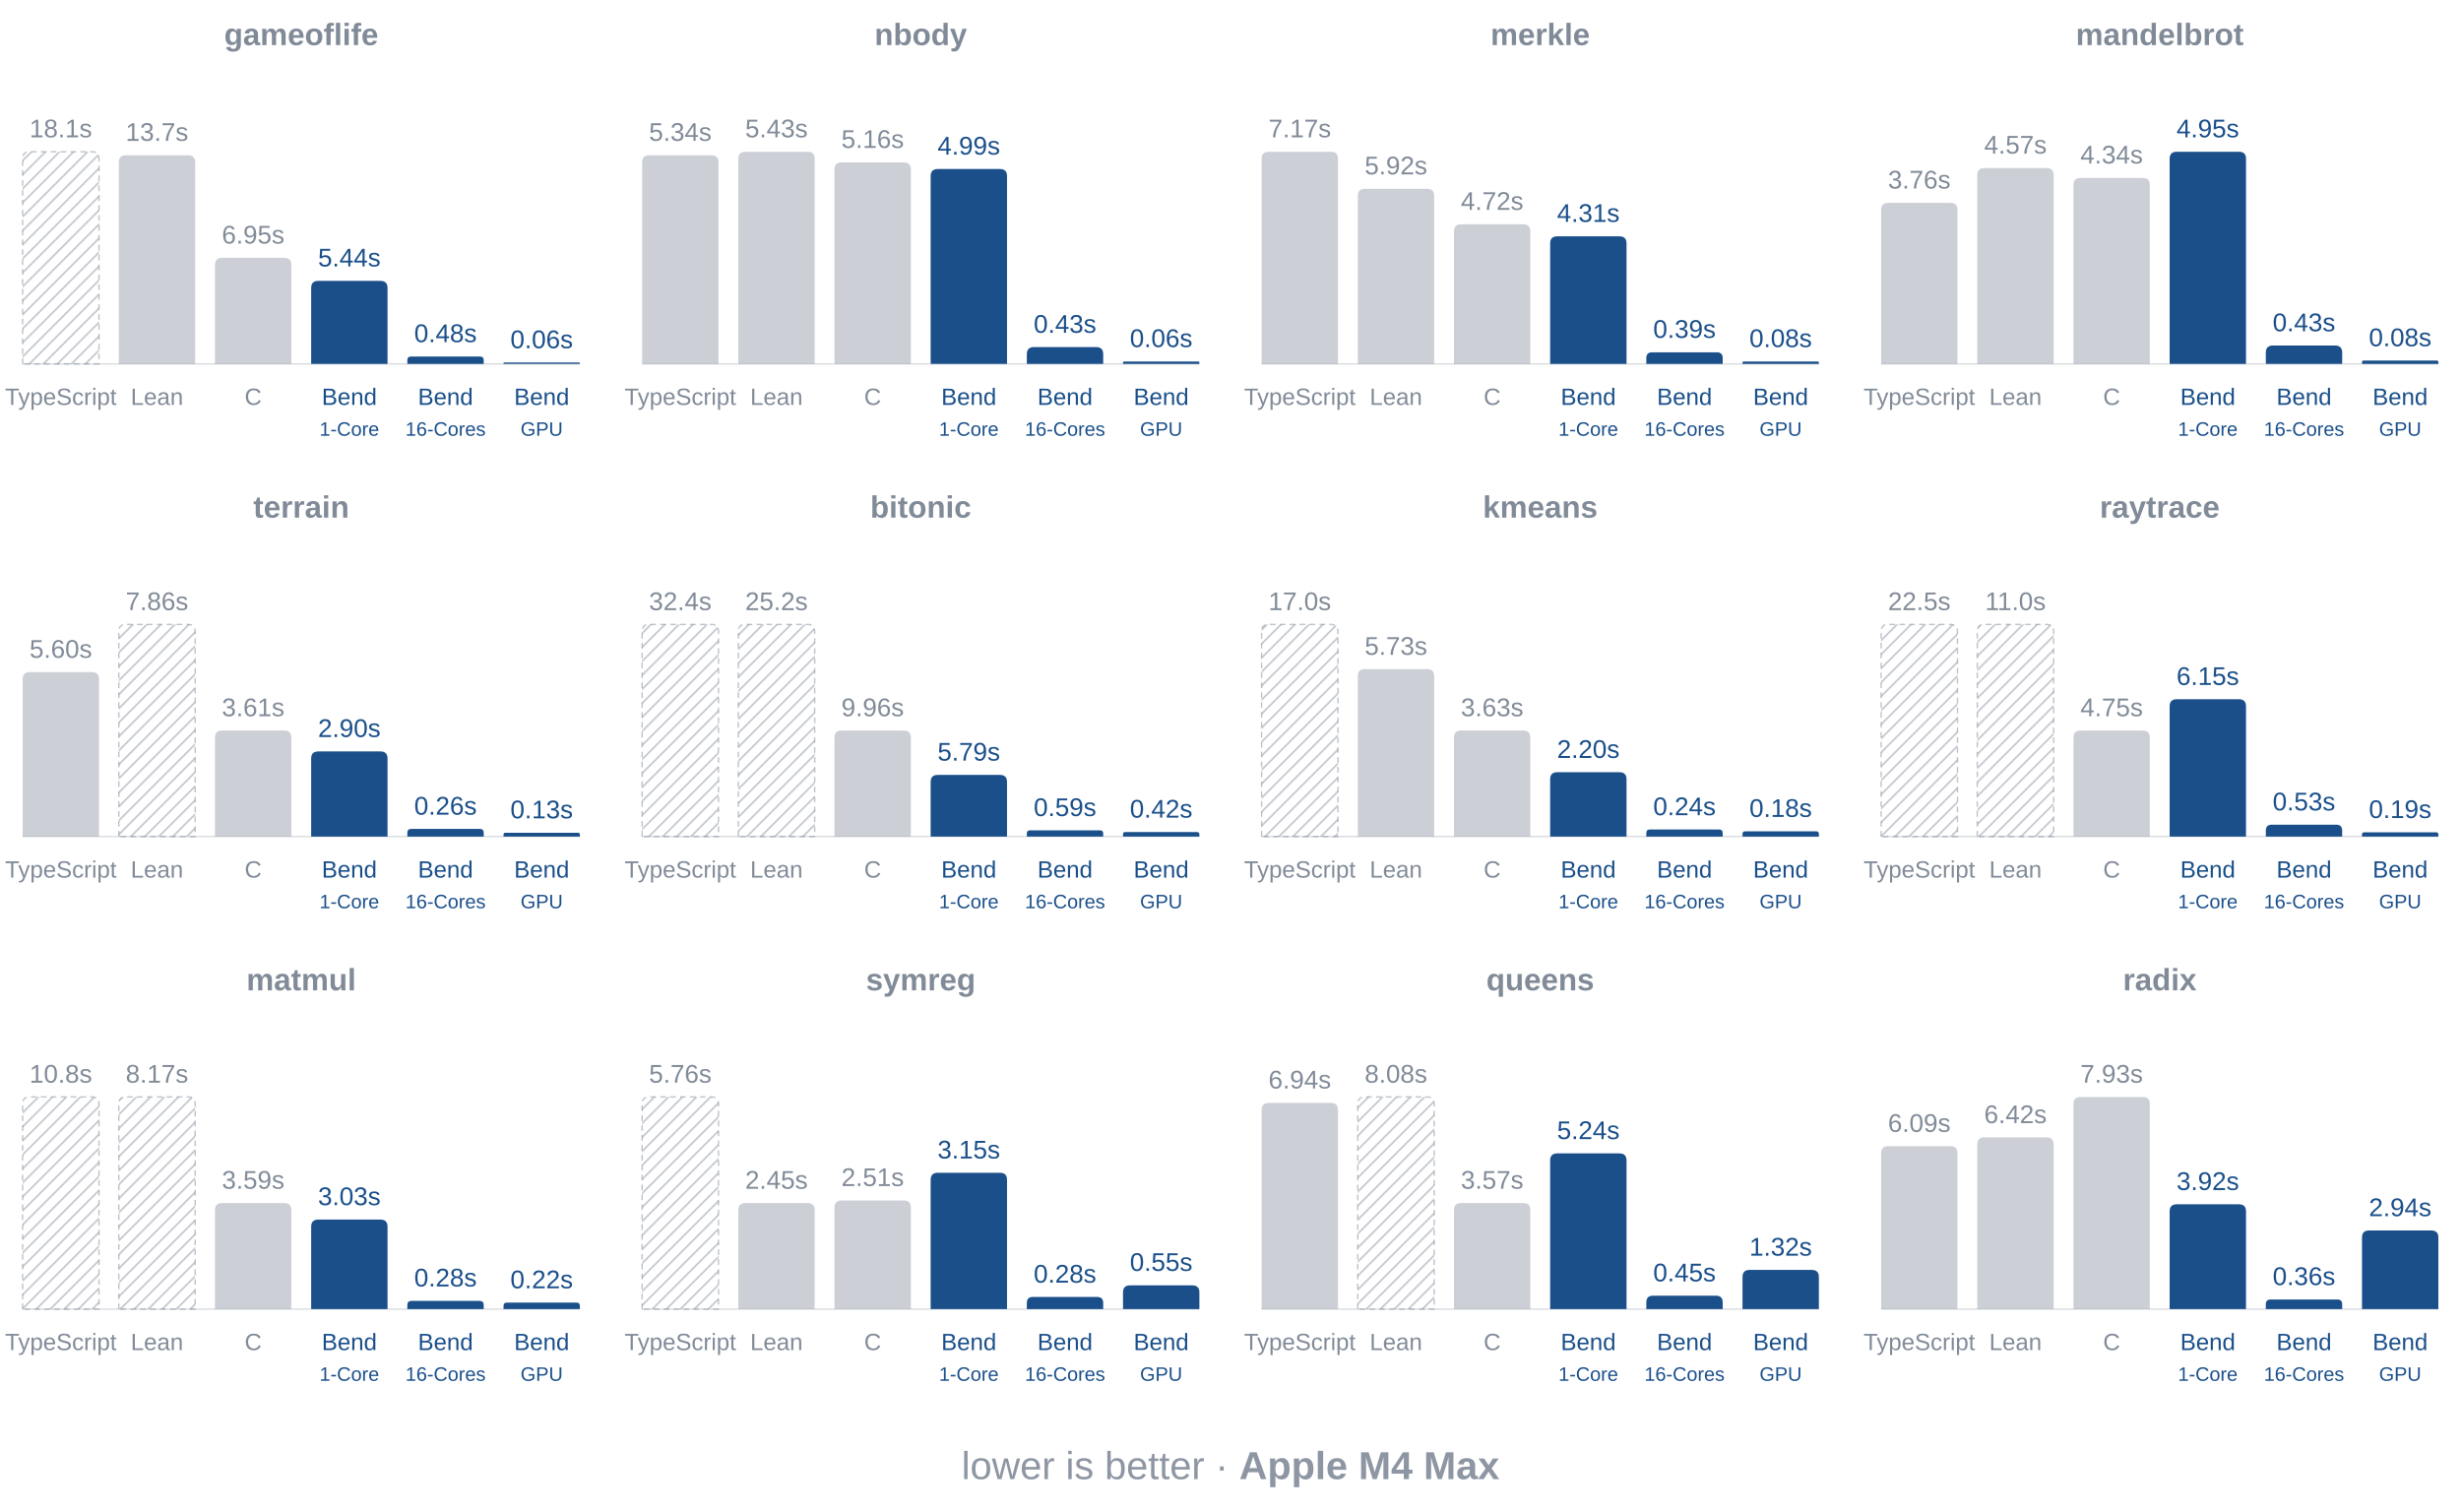
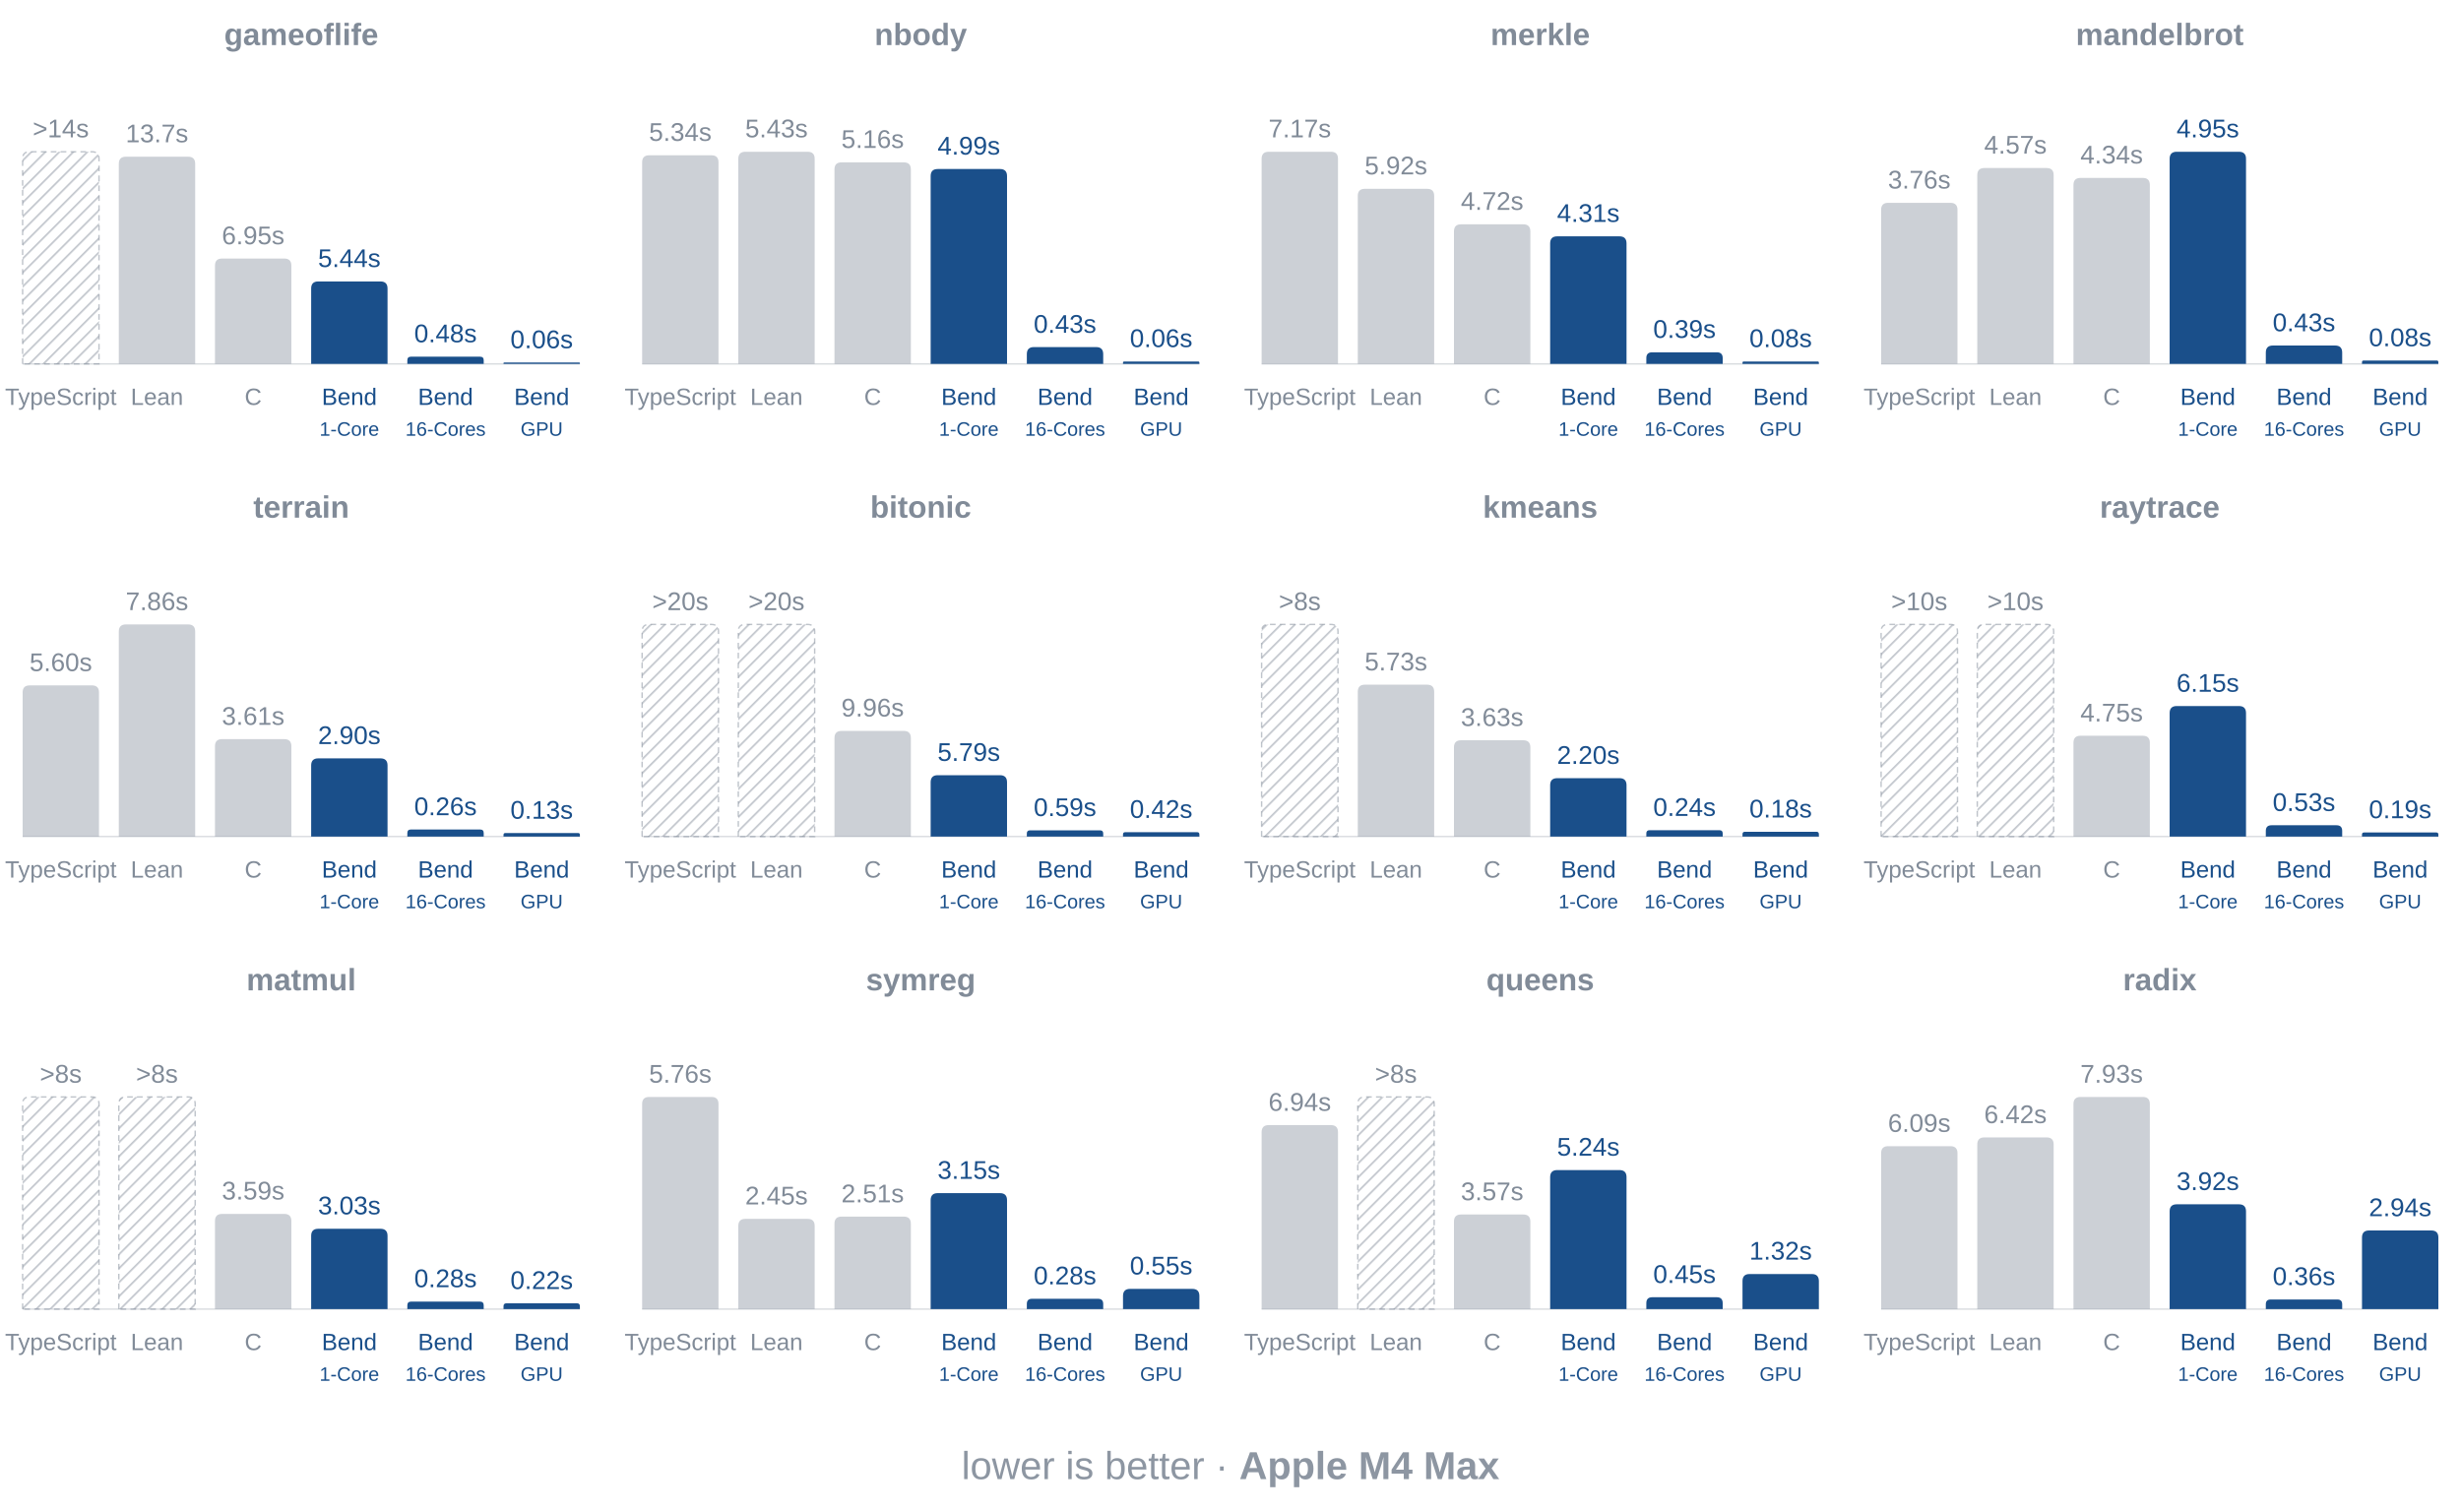
<svg xmlns="http://www.w3.org/2000/svg" width="1740" height="1069" viewBox="0 0 1740 1069">
  <style>
  text { font-family: -apple-system, 'Helvetica Neue', Arial, sans-serif; fill: #818b98; }
  .title { font-size: 21.8px; font-weight: 600; }
  .value { font-size: 18.1px; }
  .name  { font-size: 16.7px; }
  .sub   { font-size: 13.8px; }
  .note  { font-size: 27.6px; opacity: 0.9; }
</style>
  <pattern id="hatch" width="7" height="7" patternTransform="rotate(45)" patternUnits="userSpaceOnUse">
    <line x1="0" y1="0" x2="0" y2="7" stroke="#818b98" stroke-opacity="0.45" stroke-width="2.5" />
  </pattern>
  <text x="213" y="31.9" text-anchor="middle" class="title">gameoflife</text>
  <line x1="16" y1="257.3" x2="410" y2="257.3" stroke="#818b98" stroke-opacity="0.3" />
  <path d="M 16 257.3 L 16 112.3 Q 16 107.3 21 107.3 L 65 107.3 Q 70 107.3 70 112.3 L 70 257.3 Z" fill="url(#hatch)" stroke="#818b98" stroke-opacity="0.5" stroke-dasharray="4 3" />
-   <text x="43" y="97.1" text-anchor="middle" class="value">18.1s</text>
+   <text x="43" y="97.1" text-anchor="middle" class="value">&gt;14s</text>
  <text x="43" y="286.3" text-anchor="middle" class="name">TypeScript</text>
-   <path d="M 84 257.3 L 84 114.8 Q 84 109.8 89 109.8 L 133 109.8 Q 138 109.8 138 114.8 L 138 257.3 Z" fill="#818b98" fill-opacity="0.4" />
-   <text x="111" y="99.6" text-anchor="middle" class="value">13.7s</text>
+   <path d="M 84 257.3 L 84 115.8 Q 84 110.8 89 110.8 L 133 110.8 Q 138 110.8 138 115.8 L 138 257.3 Z" fill="#818b98" fill-opacity="0.4" />
+   <text x="111" y="100.6" text-anchor="middle" class="value">13.7s</text>
  <text x="111" y="286.3" text-anchor="middle" class="name">Lean</text>
-   <path d="M 152 257.3 L 152 187.3 Q 152 182.3 157 182.3 L 201 182.3 Q 206 182.3 206 187.3 L 206 257.3 Z" fill="#818b98" fill-opacity="0.4" />
-   <text x="179" y="172.2" text-anchor="middle" class="value">6.95s</text>
+   <path d="M 152 257.3 L 152 187.8 Q 152 182.8 157 182.8 L 201 182.8 Q 206 182.8 206 187.8 L 206 257.3 Z" fill="#818b98" fill-opacity="0.4" />
+   <text x="179" y="172.7" text-anchor="middle" class="value">6.95s</text>
  <text x="179" y="286.3" text-anchor="middle" class="name">C</text>
-   <path d="M 220 257.3 L 220 203.6 Q 220 198.6 225 198.6 L 269 198.6 Q 274 198.6 274 203.6 L 274 257.3 Z" fill="#1a4f8a" />
-   <text x="247" y="188.4" text-anchor="middle" class="value" style="fill: #1a4f8a">5.44s</text>
+   <path d="M 220 257.3 L 220 204 Q 220 199 225 199 L 269 199 Q 274 199 274 204 L 274 257.3 Z" fill="#1a4f8a" />
+   <text x="247" y="188.8" text-anchor="middle" class="value" style="fill: #1a4f8a">5.44s</text>
  <text x="247" y="286.3" text-anchor="middle" class="name" style="fill: #1a4f8a">Bend</text>
  <text x="247" y="308.1" text-anchor="middle" class="sub" style="fill: #1a4f8a">1-Core</text>
-   <path d="M 288 257.3 L 288 254.7 Q 288 252.1 290.6 252.1 L 339.4 252.1 Q 342 252.1 342 254.7 L 342 257.3 Z" fill="#1a4f8a" />
-   <text x="315" y="241.9" text-anchor="middle" class="value" style="fill: #1a4f8a">0.48s</text>
+   <path d="M 288 257.3 L 288 254.75 Q 288 252.2 290.55 252.2 L 339.45 252.2 Q 342 252.2 342 254.75 L 342 257.3 Z" fill="#1a4f8a" />
+   <text x="315" y="242.0" text-anchor="middle" class="value" style="fill: #1a4f8a">0.48s</text>
  <text x="315" y="286.3" text-anchor="middle" class="name" style="fill: #1a4f8a">Bend</text>
  <text x="315" y="308.1" text-anchor="middle" class="sub" style="fill: #1a4f8a">16-Cores</text>
  <path d="M 356 257.3 L 356 256.8 Q 356 256.3 356.5 256.3 L 409.5 256.3 Q 410 256.3 410 256.8 L 410 257.3 Z" fill="#1a4f8a" />
  <text x="383" y="246.2" text-anchor="middle" class="value" style="fill: #1a4f8a">0.06s</text>
  <text x="383" y="286.3" text-anchor="middle" class="name" style="fill: #1a4f8a">Bend</text>
  <text x="383" y="308.1" text-anchor="middle" class="sub" style="fill: #1a4f8a">GPU</text>
  <text x="651" y="31.9" text-anchor="middle" class="title">nbody</text>
  <line x1="454" y1="257.3" x2="848" y2="257.3" stroke="#818b98" stroke-opacity="0.3" />
  <path d="M 454 257.3 L 454 114.8 Q 454 109.8 459 109.8 L 503 109.8 Q 508 109.8 508 114.8 L 508 257.3 Z" fill="#818b98" fill-opacity="0.4" />
  <text x="481" y="99.6" text-anchor="middle" class="value">5.34s</text>
  <text x="481" y="286.3" text-anchor="middle" class="name">TypeScript</text>
  <path d="M 522 257.3 L 522 112.3 Q 522 107.3 527 107.3 L 571 107.3 Q 576 107.3 576 112.3 L 576 257.3 Z" fill="#818b98" fill-opacity="0.4" />
  <text x="549" y="97.1" text-anchor="middle" class="value">5.43s</text>
  <text x="549" y="286.3" text-anchor="middle" class="name">Lean</text>
  <path d="M 590 257.3 L 590 119.8 Q 590 114.8 595 114.8 L 639 114.8 Q 644 114.8 644 119.8 L 644 257.3 Z" fill="#818b98" fill-opacity="0.4" />
  <text x="617" y="104.6" text-anchor="middle" class="value">5.16s</text>
  <text x="617" y="286.3" text-anchor="middle" class="name">C</text>
  <path d="M 658 257.3 L 658 124.5 Q 658 119.5 663 119.5 L 707 119.5 Q 712 119.5 712 124.5 L 712 257.3 Z" fill="#1a4f8a" />
  <text x="685" y="109.3" text-anchor="middle" class="value" style="fill: #1a4f8a">4.99s</text>
  <text x="685" y="286.3" text-anchor="middle" class="name" style="fill: #1a4f8a">Bend</text>
  <text x="685" y="308.1" text-anchor="middle" class="sub" style="fill: #1a4f8a">1-Core</text>
  <path d="M 726 257.3 L 726 250.4 Q 726 245.4 731 245.4 L 775 245.4 Q 780 245.4 780 250.4 L 780 257.3 Z" fill="#1a4f8a" />
  <text x="753" y="235.3" text-anchor="middle" class="value" style="fill: #1a4f8a">0.43s</text>
  <text x="753" y="286.3" text-anchor="middle" class="name" style="fill: #1a4f8a">Bend</text>
  <text x="753" y="308.1" text-anchor="middle" class="sub" style="fill: #1a4f8a">16-Cores</text>
  <path d="M 794 257.3 L 794 256.45 Q 794 255.6 794.85 255.6 L 847.15 255.6 Q 848 255.6 848 256.45 L 848 257.3 Z" fill="#1a4f8a" />
  <text x="821" y="245.4" text-anchor="middle" class="value" style="fill: #1a4f8a">0.06s</text>
  <text x="821" y="286.3" text-anchor="middle" class="name" style="fill: #1a4f8a">Bend</text>
  <text x="821" y="308.1" text-anchor="middle" class="sub" style="fill: #1a4f8a">GPU</text>
  <text x="1089" y="31.9" text-anchor="middle" class="title">merkle</text>
  <line x1="892" y1="257.3" x2="1286" y2="257.3" stroke="#818b98" stroke-opacity="0.3" />
  <path d="M 892 257.3 L 892 112.3 Q 892 107.3 897 107.3 L 941 107.3 Q 946 107.3 946 112.3 L 946 257.3 Z" fill="#818b98" fill-opacity="0.4" />
  <text x="919" y="97.1" text-anchor="middle" class="value">7.17s</text>
  <text x="919" y="286.3" text-anchor="middle" class="name">TypeScript</text>
  <path d="M 960 257.3 L 960 138.5 Q 960 133.5 965 133.5 L 1009 133.5 Q 1014 133.5 1014 138.5 L 1014 257.3 Z" fill="#818b98" fill-opacity="0.4" />
  <text x="987" y="123.3" text-anchor="middle" class="value">5.92s</text>
  <text x="987" y="286.3" text-anchor="middle" class="name">Lean</text>
  <path d="M 1028 257.3 L 1028 163.6 Q 1028 158.6 1033 158.6 L 1077 158.6 Q 1082 158.6 1082 163.6 L 1082 257.3 Z" fill="#818b98" fill-opacity="0.4" />
  <text x="1055" y="148.4" text-anchor="middle" class="value">4.72s</text>
  <text x="1055" y="286.3" text-anchor="middle" class="name">C</text>
  <path d="M 1096 257.3 L 1096 172.1 Q 1096 167.1 1101 167.1 L 1145 167.1 Q 1150 167.1 1150 172.1 L 1150 257.3 Z" fill="#1a4f8a" />
  <text x="1123" y="156.9" text-anchor="middle" class="value" style="fill: #1a4f8a">4.31s</text>
  <text x="1123" y="286.3" text-anchor="middle" class="name" style="fill: #1a4f8a">Bend</text>
  <text x="1123" y="308.1" text-anchor="middle" class="sub" style="fill: #1a4f8a">1-Core</text>
  <path d="M 1164 257.3 L 1164 253.2 Q 1164 249.1 1168.1 249.1 L 1213.9 249.1 Q 1218 249.1 1218 253.2 L 1218 257.3 Z" fill="#1a4f8a" />
  <text x="1191" y="238.9" text-anchor="middle" class="value" style="fill: #1a4f8a">0.39s</text>
  <text x="1191" y="286.3" text-anchor="middle" class="name" style="fill: #1a4f8a">Bend</text>
  <text x="1191" y="308.1" text-anchor="middle" class="sub" style="fill: #1a4f8a">16-Cores</text>
  <path d="M 1232 257.3 L 1232 256.45 Q 1232 255.6 1232.85 255.6 L 1285.15 255.6 Q 1286 255.6 1286 256.45 L 1286 257.3 Z" fill="#1a4f8a" />
  <text x="1259" y="245.4" text-anchor="middle" class="value" style="fill: #1a4f8a">0.08s</text>
  <text x="1259" y="286.3" text-anchor="middle" class="name" style="fill: #1a4f8a">Bend</text>
  <text x="1259" y="308.1" text-anchor="middle" class="sub" style="fill: #1a4f8a">GPU</text>
  <text x="1527" y="31.9" text-anchor="middle" class="title">mandelbrot</text>
  <line x1="1330" y1="257.3" x2="1724" y2="257.3" stroke="#818b98" stroke-opacity="0.3" />
  <path d="M 1330 257.3 L 1330 148.4 Q 1330 143.4 1335 143.4 L 1379 143.4 Q 1384 143.4 1384 148.4 L 1384 257.3 Z" fill="#818b98" fill-opacity="0.4" />
  <text x="1357" y="133.3" text-anchor="middle" class="value">3.76s</text>
  <text x="1357" y="286.3" text-anchor="middle" class="name">TypeScript</text>
  <path d="M 1398 257.3 L 1398 123.8 Q 1398 118.8 1403 118.8 L 1447 118.8 Q 1452 118.8 1452 123.8 L 1452 257.3 Z" fill="#818b98" fill-opacity="0.4" />
  <text x="1425" y="108.6" text-anchor="middle" class="value">4.57s</text>
  <text x="1425" y="286.3" text-anchor="middle" class="name">Lean</text>
  <path d="M 1466 257.3 L 1466 130.8 Q 1466 125.8 1471 125.8 L 1515 125.8 Q 1520 125.8 1520 130.8 L 1520 257.3 Z" fill="#818b98" fill-opacity="0.4" />
  <text x="1493" y="115.6" text-anchor="middle" class="value">4.34s</text>
  <text x="1493" y="286.3" text-anchor="middle" class="name">C</text>
  <path d="M 1534 257.3 L 1534 112.3 Q 1534 107.3 1539 107.3 L 1583 107.3 Q 1588 107.3 1588 112.3 L 1588 257.3 Z" fill="#1a4f8a" />
  <text x="1561" y="97.1" text-anchor="middle" class="value" style="fill: #1a4f8a">4.95s</text>
  <text x="1561" y="286.3" text-anchor="middle" class="name" style="fill: #1a4f8a">Bend</text>
  <text x="1561" y="308.1" text-anchor="middle" class="sub" style="fill: #1a4f8a">1-Core</text>
  <path d="M 1602 257.3 L 1602 249.3 Q 1602 244.3 1607 244.3 L 1651 244.3 Q 1656 244.3 1656 249.3 L 1656 257.3 Z" fill="#1a4f8a" />
  <text x="1629" y="234.2" text-anchor="middle" class="value" style="fill: #1a4f8a">0.43s</text>
  <text x="1629" y="286.3" text-anchor="middle" class="name" style="fill: #1a4f8a">Bend</text>
  <text x="1629" y="308.1" text-anchor="middle" class="sub" style="fill: #1a4f8a">16-Cores</text>
  <path d="M 1670 257.3 L 1670 256.1 Q 1670 254.9 1671.2 254.9 L 1722.8 254.9 Q 1724 254.9 1724 256.1 L 1724 257.3 Z" fill="#1a4f8a" />
  <text x="1697" y="244.8" text-anchor="middle" class="value" style="fill: #1a4f8a">0.08s</text>
  <text x="1697" y="286.3" text-anchor="middle" class="name" style="fill: #1a4f8a">Bend</text>
  <text x="1697" y="308.1" text-anchor="middle" class="sub" style="fill: #1a4f8a">GPU</text>
  <text x="213" y="366.0" text-anchor="middle" class="title">terrain</text>
  <line x1="16" y1="591.45" x2="410" y2="591.45" stroke="#818b98" stroke-opacity="0.3" />
-   <path d="M 16 591.5 L 16 480.2 Q 16 475.2 21 475.2 L 65 475.2 Q 70 475.2 70 480.2 L 70 591.5 Z" fill="#818b98" fill-opacity="0.4" />
-   <text x="43" y="465.1" text-anchor="middle" class="value">5.60s</text>
+   <path d="M 16 591.5 L 16 489.6 Q 16 484.6 21 484.6 L 65 484.6 Q 70 484.6 70 489.6 L 70 591.5 Z" fill="#818b98" fill-opacity="0.4" />
+   <text x="43" y="474.5" text-anchor="middle" class="value">5.60s</text>
  <text x="43" y="620.5" text-anchor="middle" class="name">TypeScript</text>
-   <path d="M 84 591.5 L 84 446.5 Q 84 441.5 89 441.5 L 133 441.5 Q 138 441.5 138 446.5 L 138 591.5 Z" fill="url(#hatch)" stroke="#818b98" stroke-opacity="0.5" stroke-dasharray="4 3" />
+   <path d="M 84 591.5 L 84 446.5 Q 84 441.5 89 441.5 L 133 441.5 Q 138 441.5 138 446.5 L 138 591.5 Z" fill="#818b98" fill-opacity="0.4" />
  <text x="111" y="431.4" text-anchor="middle" class="value">7.86s</text>
  <text x="111" y="620.5" text-anchor="middle" class="name">Lean</text>
-   <path d="M 152 591.5 L 152 521.5 Q 152 516.5 157 516.5 L 201 516.5 Q 206 516.5 206 521.5 L 206 591.5 Z" fill="#818b98" fill-opacity="0.4" />
-   <text x="179" y="506.4" text-anchor="middle" class="value">3.61s</text>
+   <path d="M 152 591.5 L 152 527.6 Q 152 522.6 157 522.6 L 201 522.6 Q 206 522.6 206 527.6 L 206 591.5 Z" fill="#818b98" fill-opacity="0.4" />
+   <text x="179" y="512.5" text-anchor="middle" class="value">3.61s</text>
  <text x="179" y="620.5" text-anchor="middle" class="name">C</text>
-   <path d="M 220 591.5 L 220 536.3 Q 220 531.3 225 531.3 L 269 531.3 Q 274 531.3 274 536.3 L 274 591.5 Z" fill="#1a4f8a" />
-   <text x="247" y="521.1" text-anchor="middle" class="value" style="fill: #1a4f8a">2.90s</text>
+   <path d="M 220 591.5 L 220 541.2 Q 220 536.2 225 536.2 L 269 536.2 Q 274 536.2 274 541.2 L 274 591.5 Z" fill="#1a4f8a" />
+   <text x="247" y="526.1" text-anchor="middle" class="value" style="fill: #1a4f8a">2.90s</text>
  <text x="247" y="620.5" text-anchor="middle" class="name" style="fill: #1a4f8a">Bend</text>
  <text x="247" y="642.2" text-anchor="middle" class="sub" style="fill: #1a4f8a">1-Core</text>
-   <path d="M 288 591.5 L 288 588.8 Q 288 586.1 290.7 586.1 L 339.3 586.1 Q 342 586.1 342 588.8 L 342 591.5 Z" fill="#1a4f8a" />
-   <text x="315" y="576.0" text-anchor="middle" class="value" style="fill: #1a4f8a">0.26s</text>
+   <path d="M 288 591.5 L 288 589 Q 288 586.5 290.5 586.5 L 339.5 586.5 Q 342 586.5 342 589 L 342 591.5 Z" fill="#1a4f8a" />
+   <text x="315" y="576.4" text-anchor="middle" class="value" style="fill: #1a4f8a">0.26s</text>
  <text x="315" y="620.5" text-anchor="middle" class="name" style="fill: #1a4f8a">Bend</text>
  <text x="315" y="642.2" text-anchor="middle" class="sub" style="fill: #1a4f8a">16-Cores</text>
-   <path d="M 356 591.5 L 356 590.15 Q 356 588.8 357.35 588.8 L 408.65 588.8 Q 410 588.8 410 590.15 L 410 591.5 Z" fill="#1a4f8a" />
-   <text x="383" y="578.6" text-anchor="middle" class="value" style="fill: #1a4f8a">0.13s</text>
+   <path d="M 356 591.5 L 356 590.25 Q 356 589 357.25 589 L 408.75 589 Q 410 589 410 590.25 L 410 591.5 Z" fill="#1a4f8a" />
+   <text x="383" y="578.9" text-anchor="middle" class="value" style="fill: #1a4f8a">0.13s</text>
  <text x="383" y="620.5" text-anchor="middle" class="name" style="fill: #1a4f8a">Bend</text>
  <text x="383" y="642.2" text-anchor="middle" class="sub" style="fill: #1a4f8a">GPU</text>
  <text x="651" y="366.0" text-anchor="middle" class="title">bitonic</text>
  <line x1="454" y1="591.45" x2="848" y2="591.45" stroke="#818b98" stroke-opacity="0.3" />
  <path d="M 454 591.5 L 454 446.5 Q 454 441.5 459 441.5 L 503 441.5 Q 508 441.5 508 446.5 L 508 591.5 Z" fill="url(#hatch)" stroke="#818b98" stroke-opacity="0.5" stroke-dasharray="4 3" />
-   <text x="481" y="431.4" text-anchor="middle" class="value">32.4s</text>
+   <text x="481" y="431.4" text-anchor="middle" class="value">&gt;20s</text>
  <text x="481" y="620.5" text-anchor="middle" class="name">TypeScript</text>
  <path d="M 522 591.5 L 522 446.5 Q 522 441.5 527 441.5 L 571 441.5 Q 576 441.5 576 446.5 L 576 591.5 Z" fill="url(#hatch)" stroke="#818b98" stroke-opacity="0.5" stroke-dasharray="4 3" />
-   <text x="549" y="431.4" text-anchor="middle" class="value">25.2s</text>
+   <text x="549" y="431.4" text-anchor="middle" class="value">&gt;20s</text>
  <text x="549" y="620.5" text-anchor="middle" class="name">Lean</text>
-   <path d="M 590 591.5 L 590 521.5 Q 590 516.5 595 516.5 L 639 516.5 Q 644 516.5 644 521.5 L 644 591.5 Z" fill="#818b98" fill-opacity="0.4" />
-   <text x="617" y="506.4" text-anchor="middle" class="value">9.96s</text>
+   <path d="M 590 591.5 L 590 521.8 Q 590 516.8 595 516.8 L 639 516.8 Q 644 516.8 644 521.8 L 644 591.5 Z" fill="#818b98" fill-opacity="0.4" />
+   <text x="617" y="506.6" text-anchor="middle" class="value">9.96s</text>
  <text x="617" y="620.5" text-anchor="middle" class="name">C</text>
-   <path d="M 658 591.5 L 658 552.9 Q 658 547.9 663 547.9 L 707 547.9 Q 712 547.9 712 552.9 L 712 591.5 Z" fill="#1a4f8a" />
-   <text x="685" y="537.8" text-anchor="middle" class="value" style="fill: #1a4f8a">5.79s</text>
+   <path d="M 658 591.5 L 658 553.1 Q 658 548.1 663 548.1 L 707 548.1 Q 712 548.1 712 553.1 L 712 591.5 Z" fill="#1a4f8a" />
+   <text x="685" y="538.0" text-anchor="middle" class="value" style="fill: #1a4f8a">5.79s</text>
  <text x="685" y="620.5" text-anchor="middle" class="name" style="fill: #1a4f8a">Bend</text>
  <text x="685" y="642.2" text-anchor="middle" class="sub" style="fill: #1a4f8a">1-Core</text>
  <path d="M 726 591.5 L 726 589.3 Q 726 587.1 728.2 587.1 L 777.8 587.1 Q 780 587.1 780 589.3 L 780 591.5 Z" fill="#1a4f8a" />
  <text x="753" y="577.0" text-anchor="middle" class="value" style="fill: #1a4f8a">0.59s</text>
  <text x="753" y="620.5" text-anchor="middle" class="name" style="fill: #1a4f8a">Bend</text>
  <text x="753" y="642.2" text-anchor="middle" class="sub" style="fill: #1a4f8a">16-Cores</text>
-   <path d="M 794 591.5 L 794 589.9 Q 794 588.3 795.6 588.3 L 846.4 588.3 Q 848 588.3 848 589.9 L 848 591.5 Z" fill="#1a4f8a" />
-   <text x="821" y="578.1" text-anchor="middle" class="value" style="fill: #1a4f8a">0.42s</text>
+   <path d="M 794 591.5 L 794 589.95 Q 794 588.4 795.55 588.4 L 846.45 588.4 Q 848 588.4 848 589.95 L 848 591.5 Z" fill="#1a4f8a" />
+   <text x="821" y="578.3" text-anchor="middle" class="value" style="fill: #1a4f8a">0.42s</text>
  <text x="821" y="620.5" text-anchor="middle" class="name" style="fill: #1a4f8a">Bend</text>
  <text x="821" y="642.2" text-anchor="middle" class="sub" style="fill: #1a4f8a">GPU</text>
  <text x="1089" y="366.0" text-anchor="middle" class="title">kmeans</text>
  <line x1="892" y1="591.45" x2="1286" y2="591.45" stroke="#818b98" stroke-opacity="0.3" />
  <path d="M 892 591.5 L 892 446.5 Q 892 441.5 897 441.5 L 941 441.5 Q 946 441.5 946 446.5 L 946 591.5 Z" fill="url(#hatch)" stroke="#818b98" stroke-opacity="0.5" stroke-dasharray="4 3" />
-   <text x="919" y="431.4" text-anchor="middle" class="value">17.0s</text>
+   <text x="919" y="431.4" text-anchor="middle" class="value">&gt;8s</text>
  <text x="919" y="620.5" text-anchor="middle" class="name">TypeScript</text>
-   <path d="M 960 591.5 L 960 478.1 Q 960 473.1 965 473.1 L 1009 473.1 Q 1014 473.1 1014 478.1 L 1014 591.5 Z" fill="#818b98" fill-opacity="0.4" />
-   <text x="987" y="463.0" text-anchor="middle" class="value">5.73s</text>
+   <path d="M 960 591.5 L 960 489.1 Q 960 484.1 965 484.1 L 1009 484.1 Q 1014 484.1 1014 489.1 L 1014 591.5 Z" fill="#818b98" fill-opacity="0.4" />
+   <text x="987" y="474.0" text-anchor="middle" class="value">5.73s</text>
  <text x="987" y="620.5" text-anchor="middle" class="name">Lean</text>
-   <path d="M 1028 591.5 L 1028 521.5 Q 1028 516.5 1033 516.5 L 1077 516.5 Q 1082 516.5 1082 521.5 L 1082 591.5 Z" fill="#818b98" fill-opacity="0.4" />
-   <text x="1055" y="506.4" text-anchor="middle" class="value">3.63s</text>
+   <path d="M 1028 591.5 L 1028 528.4 Q 1028 523.4 1033 523.4 L 1077 523.4 Q 1082 523.4 1082 528.4 L 1082 591.5 Z" fill="#818b98" fill-opacity="0.4" />
+   <text x="1055" y="513.3" text-anchor="middle" class="value">3.63s</text>
  <text x="1055" y="620.5" text-anchor="middle" class="name">C</text>
-   <path d="M 1096 591.5 L 1096 551 Q 1096 546 1101 546 L 1145 546 Q 1150 546 1150 551 L 1150 591.5 Z" fill="#1a4f8a" />
-   <text x="1123" y="535.9" text-anchor="middle" class="value" style="fill: #1a4f8a">2.20s</text>
+   <path d="M 1096 591.5 L 1096 555.2 Q 1096 550.2 1101 550.2 L 1145 550.2 Q 1150 550.2 1150 555.2 L 1150 591.5 Z" fill="#1a4f8a" />
+   <text x="1123" y="540.1" text-anchor="middle" class="value" style="fill: #1a4f8a">2.20s</text>
  <text x="1123" y="620.5" text-anchor="middle" class="name" style="fill: #1a4f8a">Bend</text>
  <text x="1123" y="642.2" text-anchor="middle" class="sub" style="fill: #1a4f8a">1-Core</text>
-   <path d="M 1164 591.5 L 1164 589 Q 1164 586.5 1166.5 586.5 L 1215.5 586.5 Q 1218 586.5 1218 589 L 1218 591.5 Z" fill="#1a4f8a" />
-   <text x="1191" y="576.4" text-anchor="middle" class="value" style="fill: #1a4f8a">0.24s</text>
+   <path d="M 1164 591.5 L 1164 589.25 Q 1164 587 1166.25 587 L 1215.75 587 Q 1218 587 1218 589.25 L 1218 591.5 Z" fill="#1a4f8a" />
+   <text x="1191" y="576.9" text-anchor="middle" class="value" style="fill: #1a4f8a">0.24s</text>
  <text x="1191" y="620.5" text-anchor="middle" class="name" style="fill: #1a4f8a">Bend</text>
  <text x="1191" y="642.2" text-anchor="middle" class="sub" style="fill: #1a4f8a">16-Cores</text>
-   <path d="M 1232 591.5 L 1232 589.65 Q 1232 587.8 1233.85 587.8 L 1284.15 587.8 Q 1286 587.8 1286 589.65 L 1286 591.5 Z" fill="#1a4f8a" />
-   <text x="1259" y="577.6" text-anchor="middle" class="value" style="fill: #1a4f8a">0.18s</text>
+   <path d="M 1232 591.5 L 1232 589.8 Q 1232 588.1 1233.7 588.1 L 1284.3 588.1 Q 1286 588.1 1286 589.8 L 1286 591.5 Z" fill="#1a4f8a" />
+   <text x="1259" y="578.0" text-anchor="middle" class="value" style="fill: #1a4f8a">0.18s</text>
  <text x="1259" y="620.5" text-anchor="middle" class="name" style="fill: #1a4f8a">Bend</text>
  <text x="1259" y="642.2" text-anchor="middle" class="sub" style="fill: #1a4f8a">GPU</text>
  <text x="1527" y="366.0" text-anchor="middle" class="title">raytrace</text>
  <line x1="1330" y1="591.45" x2="1724" y2="591.45" stroke="#818b98" stroke-opacity="0.3" />
  <path d="M 1330 591.5 L 1330 446.5 Q 1330 441.5 1335 441.5 L 1379 441.5 Q 1384 441.5 1384 446.5 L 1384 591.5 Z" fill="url(#hatch)" stroke="#818b98" stroke-opacity="0.5" stroke-dasharray="4 3" />
-   <text x="1357" y="431.4" text-anchor="middle" class="value">22.5s</text>
+   <text x="1357" y="431.4" text-anchor="middle" class="value">&gt;10s</text>
  <text x="1357" y="620.5" text-anchor="middle" class="name">TypeScript</text>
  <path d="M 1398 591.5 L 1398 446.5 Q 1398 441.5 1403 441.5 L 1447 441.5 Q 1452 441.5 1452 446.5 L 1452 591.5 Z" fill="url(#hatch)" stroke="#818b98" stroke-opacity="0.5" stroke-dasharray="4 3" />
-   <text x="1425" y="431.4" text-anchor="middle" class="value">11.0s</text>
+   <text x="1425" y="431.4" text-anchor="middle" class="value">&gt;10s</text>
  <text x="1425" y="620.5" text-anchor="middle" class="name">Lean</text>
-   <path d="M 1466 591.5 L 1466 521.5 Q 1466 516.5 1471 516.5 L 1515 516.5 Q 1520 516.5 1520 521.5 L 1520 591.5 Z" fill="#818b98" fill-opacity="0.4" />
-   <text x="1493" y="506.4" text-anchor="middle" class="value">4.75s</text>
+   <path d="M 1466 591.5 L 1466 525.2 Q 1466 520.2 1471 520.2 L 1515 520.2 Q 1520 520.2 1520 525.2 L 1520 591.5 Z" fill="#818b98" fill-opacity="0.4" />
+   <text x="1493" y="510.1" text-anchor="middle" class="value">4.75s</text>
  <text x="1493" y="620.5" text-anchor="middle" class="name">C</text>
-   <path d="M 1534 591.5 L 1534 499.4 Q 1534 494.4 1539 494.4 L 1583 494.4 Q 1588 494.4 1588 499.4 L 1588 591.5 Z" fill="#1a4f8a" />
-   <text x="1561" y="484.3" text-anchor="middle" class="value" style="fill: #1a4f8a">6.15s</text>
+   <path d="M 1534 591.5 L 1534 504.2 Q 1534 499.2 1539 499.2 L 1583 499.2 Q 1588 499.2 1588 504.2 L 1588 591.5 Z" fill="#1a4f8a" />
+   <text x="1561" y="489.1" text-anchor="middle" class="value" style="fill: #1a4f8a">6.15s</text>
  <text x="1561" y="620.5" text-anchor="middle" class="name" style="fill: #1a4f8a">Bend</text>
  <text x="1561" y="642.2" text-anchor="middle" class="sub" style="fill: #1a4f8a">1-Core</text>
-   <path d="M 1602 591.5 L 1602 587.3 Q 1602 583.1 1606.2 583.1 L 1651.8 583.1 Q 1656 583.1 1656 587.3 L 1656 591.5 Z" fill="#1a4f8a" />
-   <text x="1629" y="573.0" text-anchor="middle" class="value" style="fill: #1a4f8a">0.53s</text>
+   <path d="M 1602 591.5 L 1602 587.5 Q 1602 583.5 1606 583.5 L 1652 583.5 Q 1656 583.5 1656 587.5 L 1656 591.5 Z" fill="#1a4f8a" />
+   <text x="1629" y="573.4" text-anchor="middle" class="value" style="fill: #1a4f8a">0.53s</text>
  <text x="1629" y="620.5" text-anchor="middle" class="name" style="fill: #1a4f8a">Bend</text>
  <text x="1629" y="642.2" text-anchor="middle" class="sub" style="fill: #1a4f8a">16-Cores</text>
-   <path d="M 1670 591.5 L 1670 590 Q 1670 588.5 1671.5 588.5 L 1722.5 588.5 Q 1724 588.5 1724 590 L 1724 591.5 Z" fill="#1a4f8a" />
-   <text x="1697" y="578.4" text-anchor="middle" class="value" style="fill: #1a4f8a">0.19s</text>
+   <path d="M 1670 591.5 L 1670 590.05 Q 1670 588.6 1671.45 588.6 L 1722.55 588.6 Q 1724 588.6 1724 590.05 L 1724 591.5 Z" fill="#1a4f8a" />
+   <text x="1697" y="578.5" text-anchor="middle" class="value" style="fill: #1a4f8a">0.19s</text>
  <text x="1697" y="620.5" text-anchor="middle" class="name" style="fill: #1a4f8a">Bend</text>
  <text x="1697" y="642.2" text-anchor="middle" class="sub" style="fill: #1a4f8a">GPU</text>
  <text x="213" y="700.2" text-anchor="middle" class="title">matmul</text>
  <line x1="16" y1="925.6" x2="410" y2="925.6" stroke="#818b98" stroke-opacity="0.3" />
  <path d="M 16 925.6 L 16 780.6 Q 16 775.6 21 775.6 L 65 775.6 Q 70 775.6 70 780.6 L 70 925.6 Z" fill="url(#hatch)" stroke="#818b98" stroke-opacity="0.5" stroke-dasharray="4 3" />
-   <text x="43" y="765.5" text-anchor="middle" class="value">10.8s</text>
+   <text x="43" y="765.5" text-anchor="middle" class="value">&gt;8s</text>
  <text x="43" y="954.6" text-anchor="middle" class="name">TypeScript</text>
  <path d="M 84 925.6 L 84 780.6 Q 84 775.6 89 775.6 L 133 775.6 Q 138 775.6 138 780.6 L 138 925.6 Z" fill="url(#hatch)" stroke="#818b98" stroke-opacity="0.5" stroke-dasharray="4 3" />
-   <text x="111" y="765.5" text-anchor="middle" class="value">8.17s</text>
+   <text x="111" y="765.5" text-anchor="middle" class="value">&gt;8s</text>
  <text x="111" y="954.6" text-anchor="middle" class="name">Lean</text>
-   <path d="M 152 925.6 L 152 855.6 Q 152 850.6 157 850.6 L 201 850.6 Q 206 850.6 206 855.6 L 206 925.6 Z" fill="#818b98" fill-opacity="0.4" />
-   <text x="179" y="840.5" text-anchor="middle" class="value">3.59s</text>
+   <path d="M 152 925.6 L 152 863.3 Q 152 858.3 157 858.3 L 201 858.3 Q 206 858.3 206 863.3 L 206 925.6 Z" fill="#818b98" fill-opacity="0.4" />
+   <text x="179" y="848.1" text-anchor="middle" class="value">3.59s</text>
  <text x="179" y="954.6" text-anchor="middle" class="name">C</text>
-   <path d="M 220 925.6 L 220 867.3 Q 220 862.3 225 862.3 L 269 862.3 Q 274 862.3 274 867.3 L 274 925.6 Z" fill="#1a4f8a" />
-   <text x="247" y="852.1" text-anchor="middle" class="value" style="fill: #1a4f8a">3.03s</text>
+   <path d="M 220 925.6 L 220 873.8 Q 220 868.8 225 868.8 L 269 868.8 Q 274 868.8 274 873.8 L 274 925.6 Z" fill="#1a4f8a" />
+   <text x="247" y="858.6" text-anchor="middle" class="value" style="fill: #1a4f8a">3.03s</text>
  <text x="247" y="954.6" text-anchor="middle" class="name" style="fill: #1a4f8a">Bend</text>
  <text x="247" y="976.3" text-anchor="middle" class="sub" style="fill: #1a4f8a">1-Core</text>
-   <path d="M 288 925.6 L 288 922.7 Q 288 919.8 290.9 919.8 L 339.1 919.8 Q 342 919.8 342 922.7 L 342 925.6 Z" fill="#1a4f8a" />
-   <text x="315" y="909.6" text-anchor="middle" class="value" style="fill: #1a4f8a">0.28s</text>
+   <path d="M 288 925.6 L 288 922.95 Q 288 920.3 290.65 920.3 L 339.35 920.3 Q 342 920.3 342 922.95 L 342 925.6 Z" fill="#1a4f8a" />
+   <text x="315" y="910.1" text-anchor="middle" class="value" style="fill: #1a4f8a">0.28s</text>
  <text x="315" y="954.6" text-anchor="middle" class="name" style="fill: #1a4f8a">Bend</text>
  <text x="315" y="976.3" text-anchor="middle" class="sub" style="fill: #1a4f8a">16-Cores</text>
-   <path d="M 356 925.6 L 356 923.3 Q 356 921 358.3 921 L 407.7 921 Q 410 921 410 923.3 L 410 925.6 Z" fill="#1a4f8a" />
-   <text x="383" y="910.9" text-anchor="middle" class="value" style="fill: #1a4f8a">0.22s</text>
+   <path d="M 356 925.6 L 356 923.55 Q 356 921.5 358.05 921.5 L 407.95 921.5 Q 410 921.5 410 923.55 L 410 925.6 Z" fill="#1a4f8a" />
+   <text x="383" y="911.4" text-anchor="middle" class="value" style="fill: #1a4f8a">0.22s</text>
  <text x="383" y="954.6" text-anchor="middle" class="name" style="fill: #1a4f8a">Bend</text>
  <text x="383" y="976.3" text-anchor="middle" class="sub" style="fill: #1a4f8a">GPU</text>
  <text x="651" y="700.2" text-anchor="middle" class="title">symreg</text>
  <line x1="454" y1="925.6" x2="848" y2="925.6" stroke="#818b98" stroke-opacity="0.3" />
-   <path d="M 454 925.6 L 454 780.6 Q 454 775.6 459 775.6 L 503 775.6 Q 508 775.6 508 780.6 L 508 925.6 Z" fill="url(#hatch)" stroke="#818b98" stroke-opacity="0.5" stroke-dasharray="4 3" />
+   <path d="M 454 925.6 L 454 780.6 Q 454 775.6 459 775.6 L 503 775.6 Q 508 775.6 508 780.6 L 508 925.6 Z" fill="#818b98" fill-opacity="0.4" />
  <text x="481" y="765.5" text-anchor="middle" class="value">5.76s</text>
  <text x="481" y="954.6" text-anchor="middle" class="name">TypeScript</text>
-   <path d="M 522 925.6 L 522 855.6 Q 522 850.6 527 850.6 L 571 850.6 Q 576 850.6 576 855.6 L 576 925.6 Z" fill="#818b98" fill-opacity="0.4" />
-   <text x="549" y="840.5" text-anchor="middle" class="value">2.45s</text>
+   <path d="M 522 925.6 L 522 866.8 Q 522 861.8 527 861.8 L 571 861.8 Q 576 861.8 576 866.8 L 576 925.6 Z" fill="#818b98" fill-opacity="0.4" />
+   <text x="549" y="851.6" text-anchor="middle" class="value">2.45s</text>
  <text x="549" y="954.6" text-anchor="middle" class="name">Lean</text>
-   <path d="M 590 925.6 L 590 853.8 Q 590 848.8 595 848.8 L 639 848.8 Q 644 848.8 644 853.8 L 644 925.6 Z" fill="#818b98" fill-opacity="0.4" />
-   <text x="617" y="838.6" text-anchor="middle" class="value">2.51s</text>
+   <path d="M 590 925.6 L 590 865.2 Q 590 860.2 595 860.2 L 639 860.2 Q 644 860.2 644 865.2 L 644 925.6 Z" fill="#818b98" fill-opacity="0.4" />
+   <text x="617" y="850.1" text-anchor="middle" class="value">2.51s</text>
  <text x="617" y="954.6" text-anchor="middle" class="name">C</text>
-   <path d="M 658 925.6 L 658 834.2 Q 658 829.2 663 829.2 L 707 829.2 Q 712 829.2 712 834.2 L 712 925.6 Z" fill="#1a4f8a" />
-   <text x="685" y="819.1" text-anchor="middle" class="value" style="fill: #1a4f8a">3.15s</text>
+   <path d="M 658 925.6 L 658 848.6 Q 658 843.6 663 843.6 L 707 843.6 Q 712 843.6 712 848.6 L 712 925.6 Z" fill="#1a4f8a" />
+   <text x="685" y="833.5" text-anchor="middle" class="value" style="fill: #1a4f8a">3.15s</text>
  <text x="685" y="954.6" text-anchor="middle" class="name" style="fill: #1a4f8a">Bend</text>
  <text x="685" y="976.3" text-anchor="middle" class="sub" style="fill: #1a4f8a">1-Core</text>
-   <path d="M 726 925.6 L 726 921.3 Q 726 917 730.3 917 L 775.7 917 Q 780 917 780 921.3 L 780 925.6 Z" fill="#1a4f8a" />
-   <text x="753" y="906.9" text-anchor="middle" class="value" style="fill: #1a4f8a">0.28s</text>
+   <path d="M 726 925.6 L 726 921.95 Q 726 918.3 729.65 918.3 L 776.35 918.3 Q 780 918.3 780 921.95 L 780 925.6 Z" fill="#1a4f8a" />
+   <text x="753" y="908.1" text-anchor="middle" class="value" style="fill: #1a4f8a">0.28s</text>
  <text x="753" y="954.6" text-anchor="middle" class="name" style="fill: #1a4f8a">Bend</text>
  <text x="753" y="976.3" text-anchor="middle" class="sub" style="fill: #1a4f8a">16-Cores</text>
-   <path d="M 794 925.6 L 794 913.8 Q 794 908.8 799 908.8 L 843 908.8 Q 848 908.8 848 913.8 L 848 925.6 Z" fill="#1a4f8a" />
-   <text x="821" y="898.6" text-anchor="middle" class="value" style="fill: #1a4f8a">0.55s</text>
+   <path d="M 794 925.6 L 794 916.3 Q 794 911.3 799 911.3 L 843 911.3 Q 848 911.3 848 916.3 L 848 925.6 Z" fill="#1a4f8a" />
+   <text x="821" y="901.1" text-anchor="middle" class="value" style="fill: #1a4f8a">0.55s</text>
  <text x="821" y="954.6" text-anchor="middle" class="name" style="fill: #1a4f8a">Bend</text>
  <text x="821" y="976.3" text-anchor="middle" class="sub" style="fill: #1a4f8a">GPU</text>
  <text x="1089" y="700.2" text-anchor="middle" class="title">queens</text>
  <line x1="892" y1="925.6" x2="1286" y2="925.6" stroke="#818b98" stroke-opacity="0.3" />
-   <path d="M 892 925.6 L 892 784.8 Q 892 779.8 897 779.8 L 941 779.8 Q 946 779.8 946 784.8 L 946 925.6 Z" fill="#818b98" fill-opacity="0.4" />
-   <text x="919" y="769.6" text-anchor="middle" class="value">6.94s</text>
+   <path d="M 892 925.6 L 892 800.5 Q 892 795.5 897 795.5 L 941 795.5 Q 946 795.5 946 800.5 L 946 925.6 Z" fill="#818b98" fill-opacity="0.4" />
+   <text x="919" y="785.4" text-anchor="middle" class="value">6.94s</text>
  <text x="919" y="954.6" text-anchor="middle" class="name">TypeScript</text>
  <path d="M 960 925.6 L 960 780.6 Q 960 775.6 965 775.6 L 1009 775.6 Q 1014 775.6 1014 780.6 L 1014 925.6 Z" fill="url(#hatch)" stroke="#818b98" stroke-opacity="0.5" stroke-dasharray="4 3" />
-   <text x="987" y="765.5" text-anchor="middle" class="value">8.08s</text>
+   <text x="987" y="765.5" text-anchor="middle" class="value">&gt;8s</text>
  <text x="987" y="954.6" text-anchor="middle" class="name">Lean</text>
-   <path d="M 1028 925.6 L 1028 855.6 Q 1028 850.6 1033 850.6 L 1077 850.6 Q 1082 850.6 1082 855.6 L 1082 925.6 Z" fill="#818b98" fill-opacity="0.4" />
-   <text x="1055" y="840.5" text-anchor="middle" class="value">3.57s</text>
+   <path d="M 1028 925.6 L 1028 863.7 Q 1028 858.7 1033 858.7 L 1077 858.7 Q 1082 858.7 1082 863.7 L 1082 925.6 Z" fill="#818b98" fill-opacity="0.4" />
+   <text x="1055" y="848.6" text-anchor="middle" class="value">3.57s</text>
  <text x="1055" y="954.6" text-anchor="middle" class="name">C</text>
-   <path d="M 1096 925.6 L 1096 820.5 Q 1096 815.5 1101 815.5 L 1145 815.5 Q 1150 815.5 1150 820.5 L 1150 925.6 Z" fill="#1a4f8a" />
-   <text x="1123" y="805.4" text-anchor="middle" class="value" style="fill: #1a4f8a">5.24s</text>
+   <path d="M 1096 925.6 L 1096 832.3 Q 1096 827.3 1101 827.3 L 1145 827.3 Q 1150 827.3 1150 832.3 L 1150 925.6 Z" fill="#1a4f8a" />
+   <text x="1123" y="817.1" text-anchor="middle" class="value" style="fill: #1a4f8a">5.24s</text>
  <text x="1123" y="954.6" text-anchor="middle" class="name" style="fill: #1a4f8a">Bend</text>
  <text x="1123" y="976.3" text-anchor="middle" class="sub" style="fill: #1a4f8a">1-Core</text>
-   <path d="M 1164 925.6 L 1164 920.85 Q 1164 916.1 1168.75 916.1 L 1213.25 916.1 Q 1218 916.1 1218 920.85 L 1218 925.6 Z" fill="#1a4f8a" />
-   <text x="1191" y="906.0" text-anchor="middle" class="value" style="fill: #1a4f8a">0.45s</text>
+   <path d="M 1164 925.6 L 1164 921.4 Q 1164 917.2 1168.2 917.2 L 1213.8 917.2 Q 1218 917.2 1218 921.4 L 1218 925.6 Z" fill="#1a4f8a" />
+   <text x="1191" y="907.1" text-anchor="middle" class="value" style="fill: #1a4f8a">0.45s</text>
  <text x="1191" y="954.6" text-anchor="middle" class="name" style="fill: #1a4f8a">Bend</text>
  <text x="1191" y="976.3" text-anchor="middle" class="sub" style="fill: #1a4f8a">16-Cores</text>
-   <path d="M 1232 925.6 L 1232 902.9 Q 1232 897.9 1237 897.9 L 1281 897.9 Q 1286 897.9 1286 902.9 L 1286 925.6 Z" fill="#1a4f8a" />
-   <text x="1259" y="887.8" text-anchor="middle" class="value" style="fill: #1a4f8a">1.32s</text>
+   <path d="M 1232 925.6 L 1232 905.8 Q 1232 900.8 1237 900.8 L 1281 900.8 Q 1286 900.8 1286 905.8 L 1286 925.6 Z" fill="#1a4f8a" />
+   <text x="1259" y="890.6" text-anchor="middle" class="value" style="fill: #1a4f8a">1.32s</text>
  <text x="1259" y="954.6" text-anchor="middle" class="name" style="fill: #1a4f8a">Bend</text>
  <text x="1259" y="976.3" text-anchor="middle" class="sub" style="fill: #1a4f8a">GPU</text>
  <text x="1527" y="700.2" text-anchor="middle" class="title">radix</text>
  <line x1="1330" y1="925.6" x2="1724" y2="925.6" stroke="#818b98" stroke-opacity="0.3" />
  <path d="M 1330 925.6 L 1330 815.4 Q 1330 810.4 1335 810.4 L 1379 810.4 Q 1384 810.4 1384 815.4 L 1384 925.6 Z" fill="#818b98" fill-opacity="0.4" />
  <text x="1357" y="800.3" text-anchor="middle" class="value">6.09s</text>
  <text x="1357" y="954.6" text-anchor="middle" class="name">TypeScript</text>
  <path d="M 1398 925.6 L 1398 809.2 Q 1398 804.2 1403 804.2 L 1447 804.2 Q 1452 804.2 1452 809.2 L 1452 925.6 Z" fill="#818b98" fill-opacity="0.4" />
  <text x="1425" y="794.1" text-anchor="middle" class="value">6.42s</text>
  <text x="1425" y="954.6" text-anchor="middle" class="name">Lean</text>
  <path d="M 1466 925.6 L 1466 780.6 Q 1466 775.6 1471 775.6 L 1515 775.6 Q 1520 775.6 1520 780.6 L 1520 925.6 Z" fill="#818b98" fill-opacity="0.4" />
  <text x="1493" y="765.5" text-anchor="middle" class="value">7.93s</text>
  <text x="1493" y="954.6" text-anchor="middle" class="name">C</text>
  <path d="M 1534 925.6 L 1534 856.5 Q 1534 851.5 1539 851.5 L 1583 851.5 Q 1588 851.5 1588 856.5 L 1588 925.6 Z" fill="#1a4f8a" />
  <text x="1561" y="841.4" text-anchor="middle" class="value" style="fill: #1a4f8a">3.92s</text>
  <text x="1561" y="954.6" text-anchor="middle" class="name" style="fill: #1a4f8a">Bend</text>
  <text x="1561" y="976.3" text-anchor="middle" class="sub" style="fill: #1a4f8a">1-Core</text>
  <path d="M 1602 925.6 L 1602 922.2 Q 1602 918.8 1605.4 918.8 L 1652.6 918.8 Q 1656 918.8 1656 922.2 L 1656 925.6 Z" fill="#1a4f8a" />
  <text x="1629" y="908.6" text-anchor="middle" class="value" style="fill: #1a4f8a">0.36s</text>
  <text x="1629" y="954.6" text-anchor="middle" class="name" style="fill: #1a4f8a">Bend</text>
  <text x="1629" y="976.3" text-anchor="middle" class="sub" style="fill: #1a4f8a">16-Cores</text>
  <path d="M 1670 925.6 L 1670 875 Q 1670 870 1675 870 L 1719 870 Q 1724 870 1724 875 L 1724 925.6 Z" fill="#1a4f8a" />
  <text x="1697" y="859.9" text-anchor="middle" class="value" style="fill: #1a4f8a">2.94s</text>
  <text x="1697" y="954.6" text-anchor="middle" class="name" style="fill: #1a4f8a">Bend</text>
  <text x="1697" y="976.3" text-anchor="middle" class="sub" style="fill: #1a4f8a">GPU</text>
  <text x="870" y="1045.8" text-anchor="middle" class="note">lower is better · <tspan font-weight="bold">Apple M4 Max</tspan>
  </text>
</svg>
